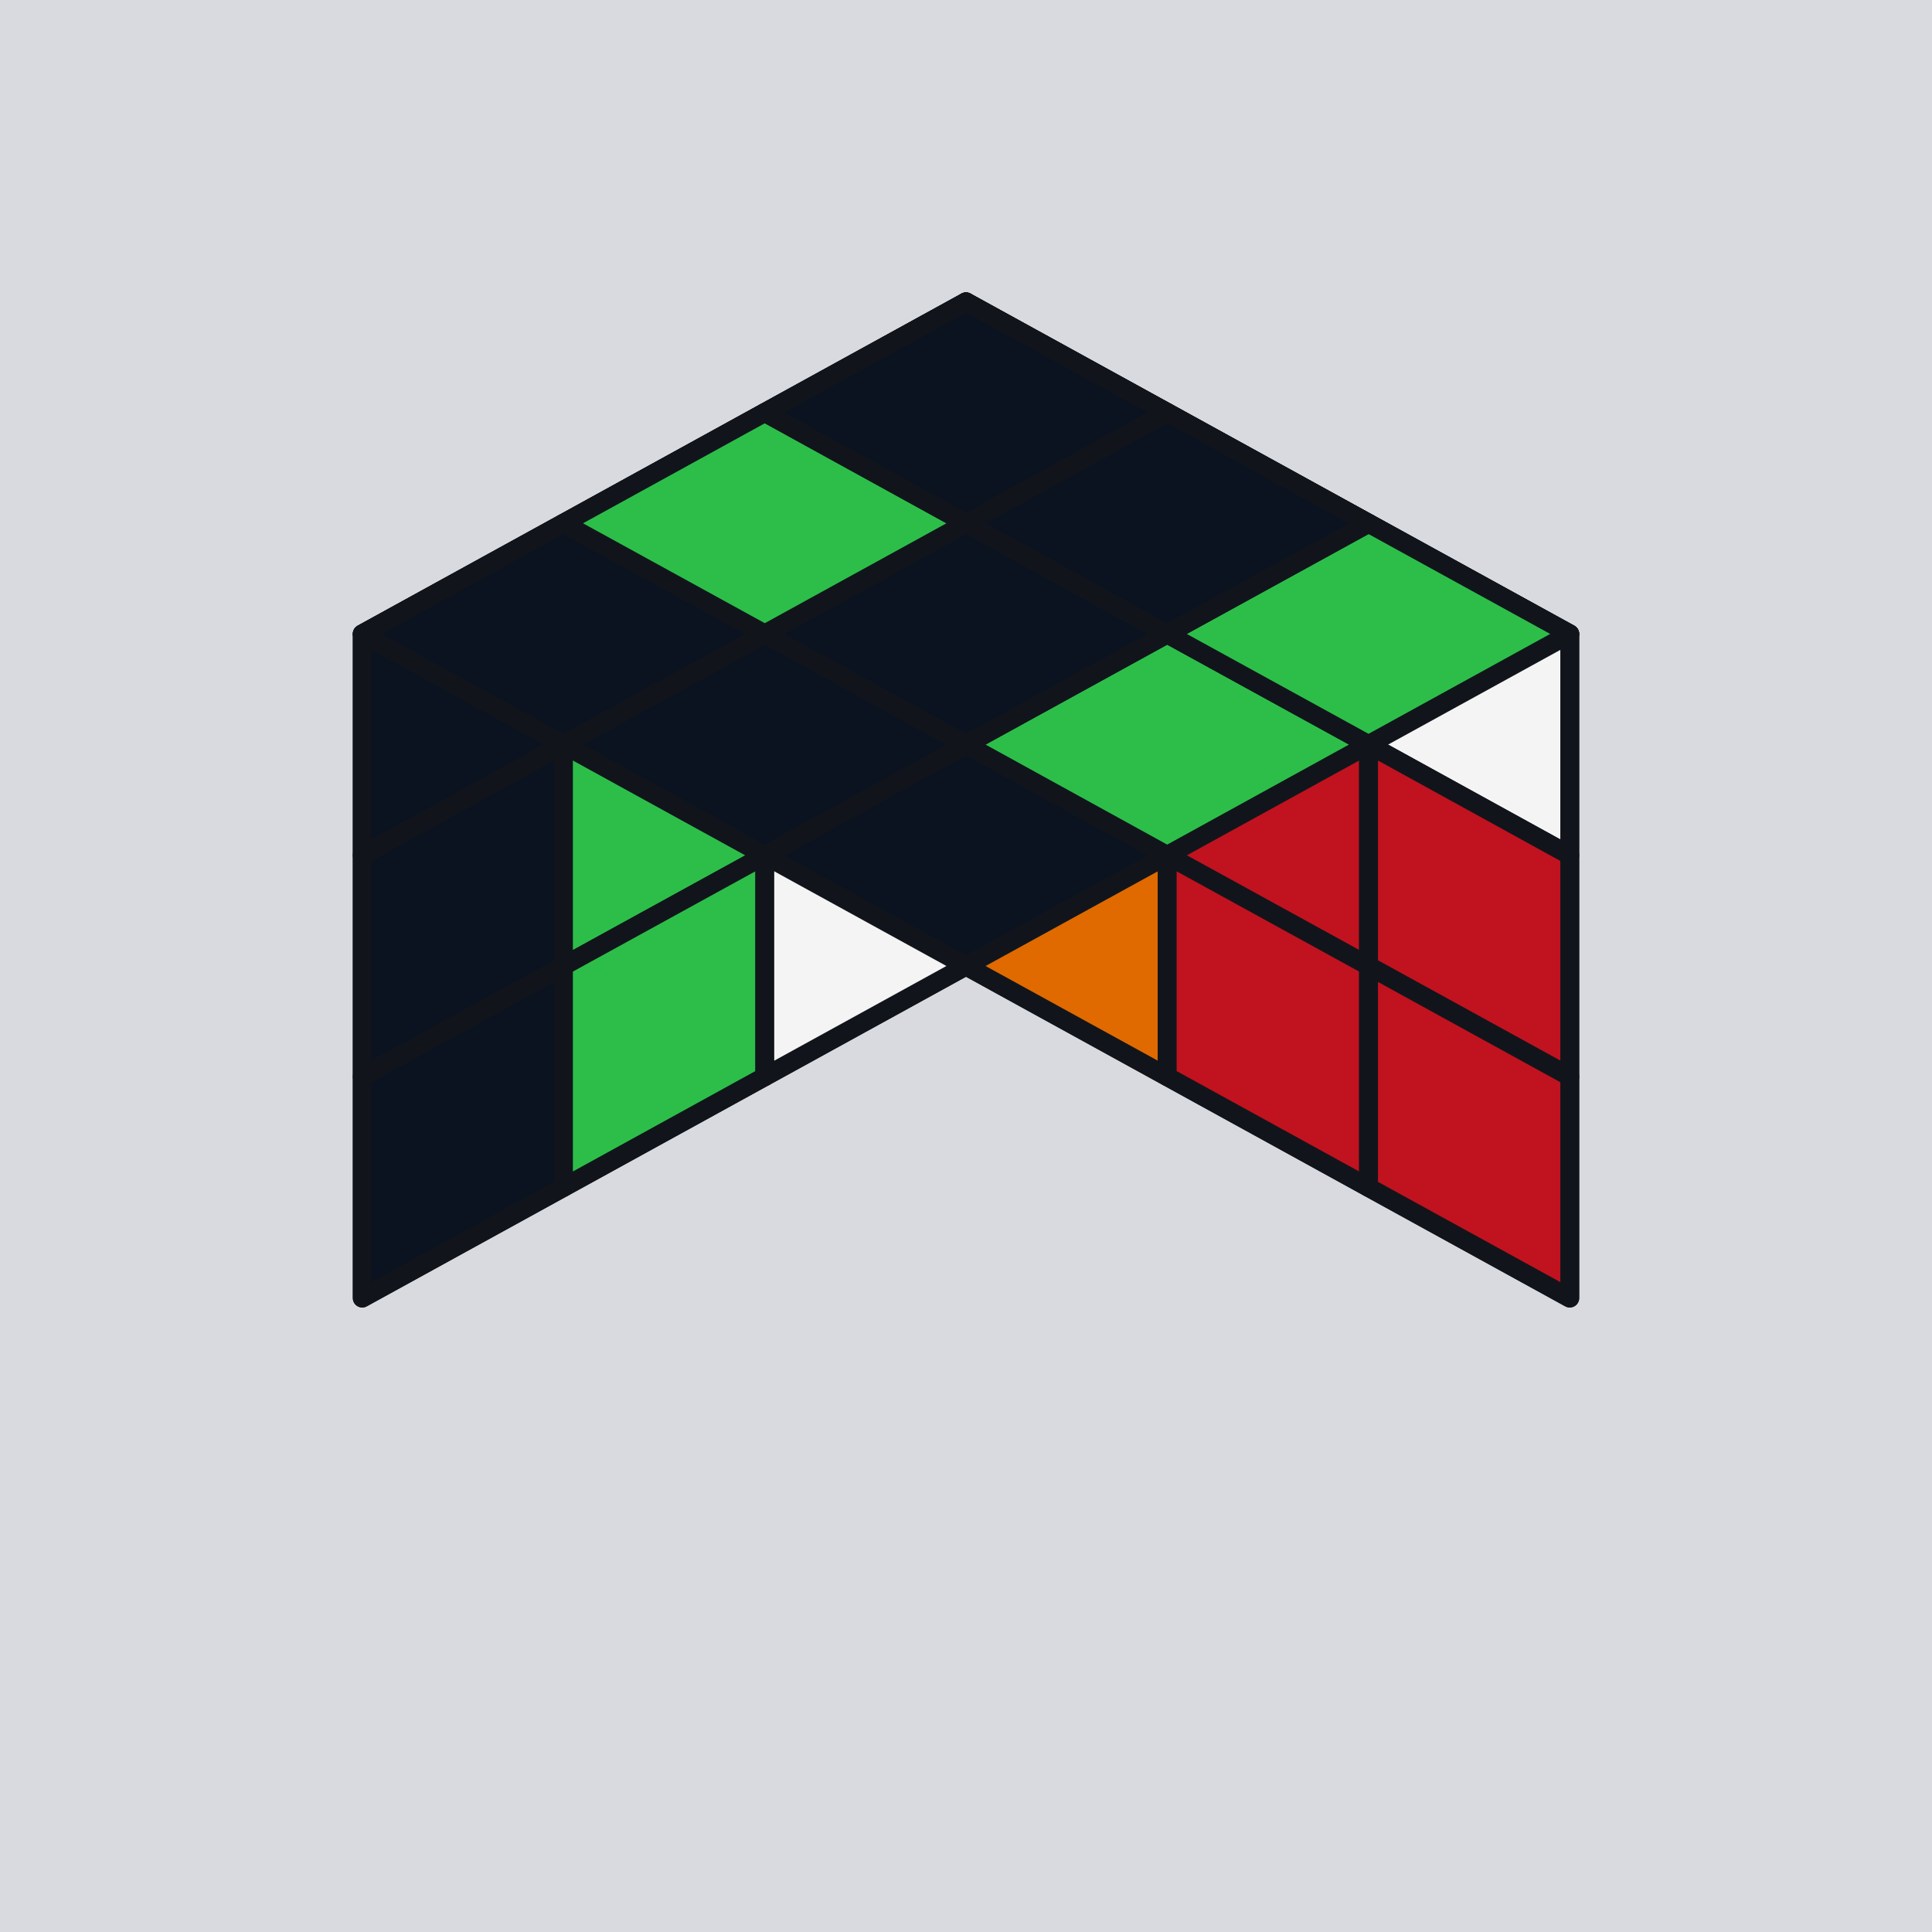
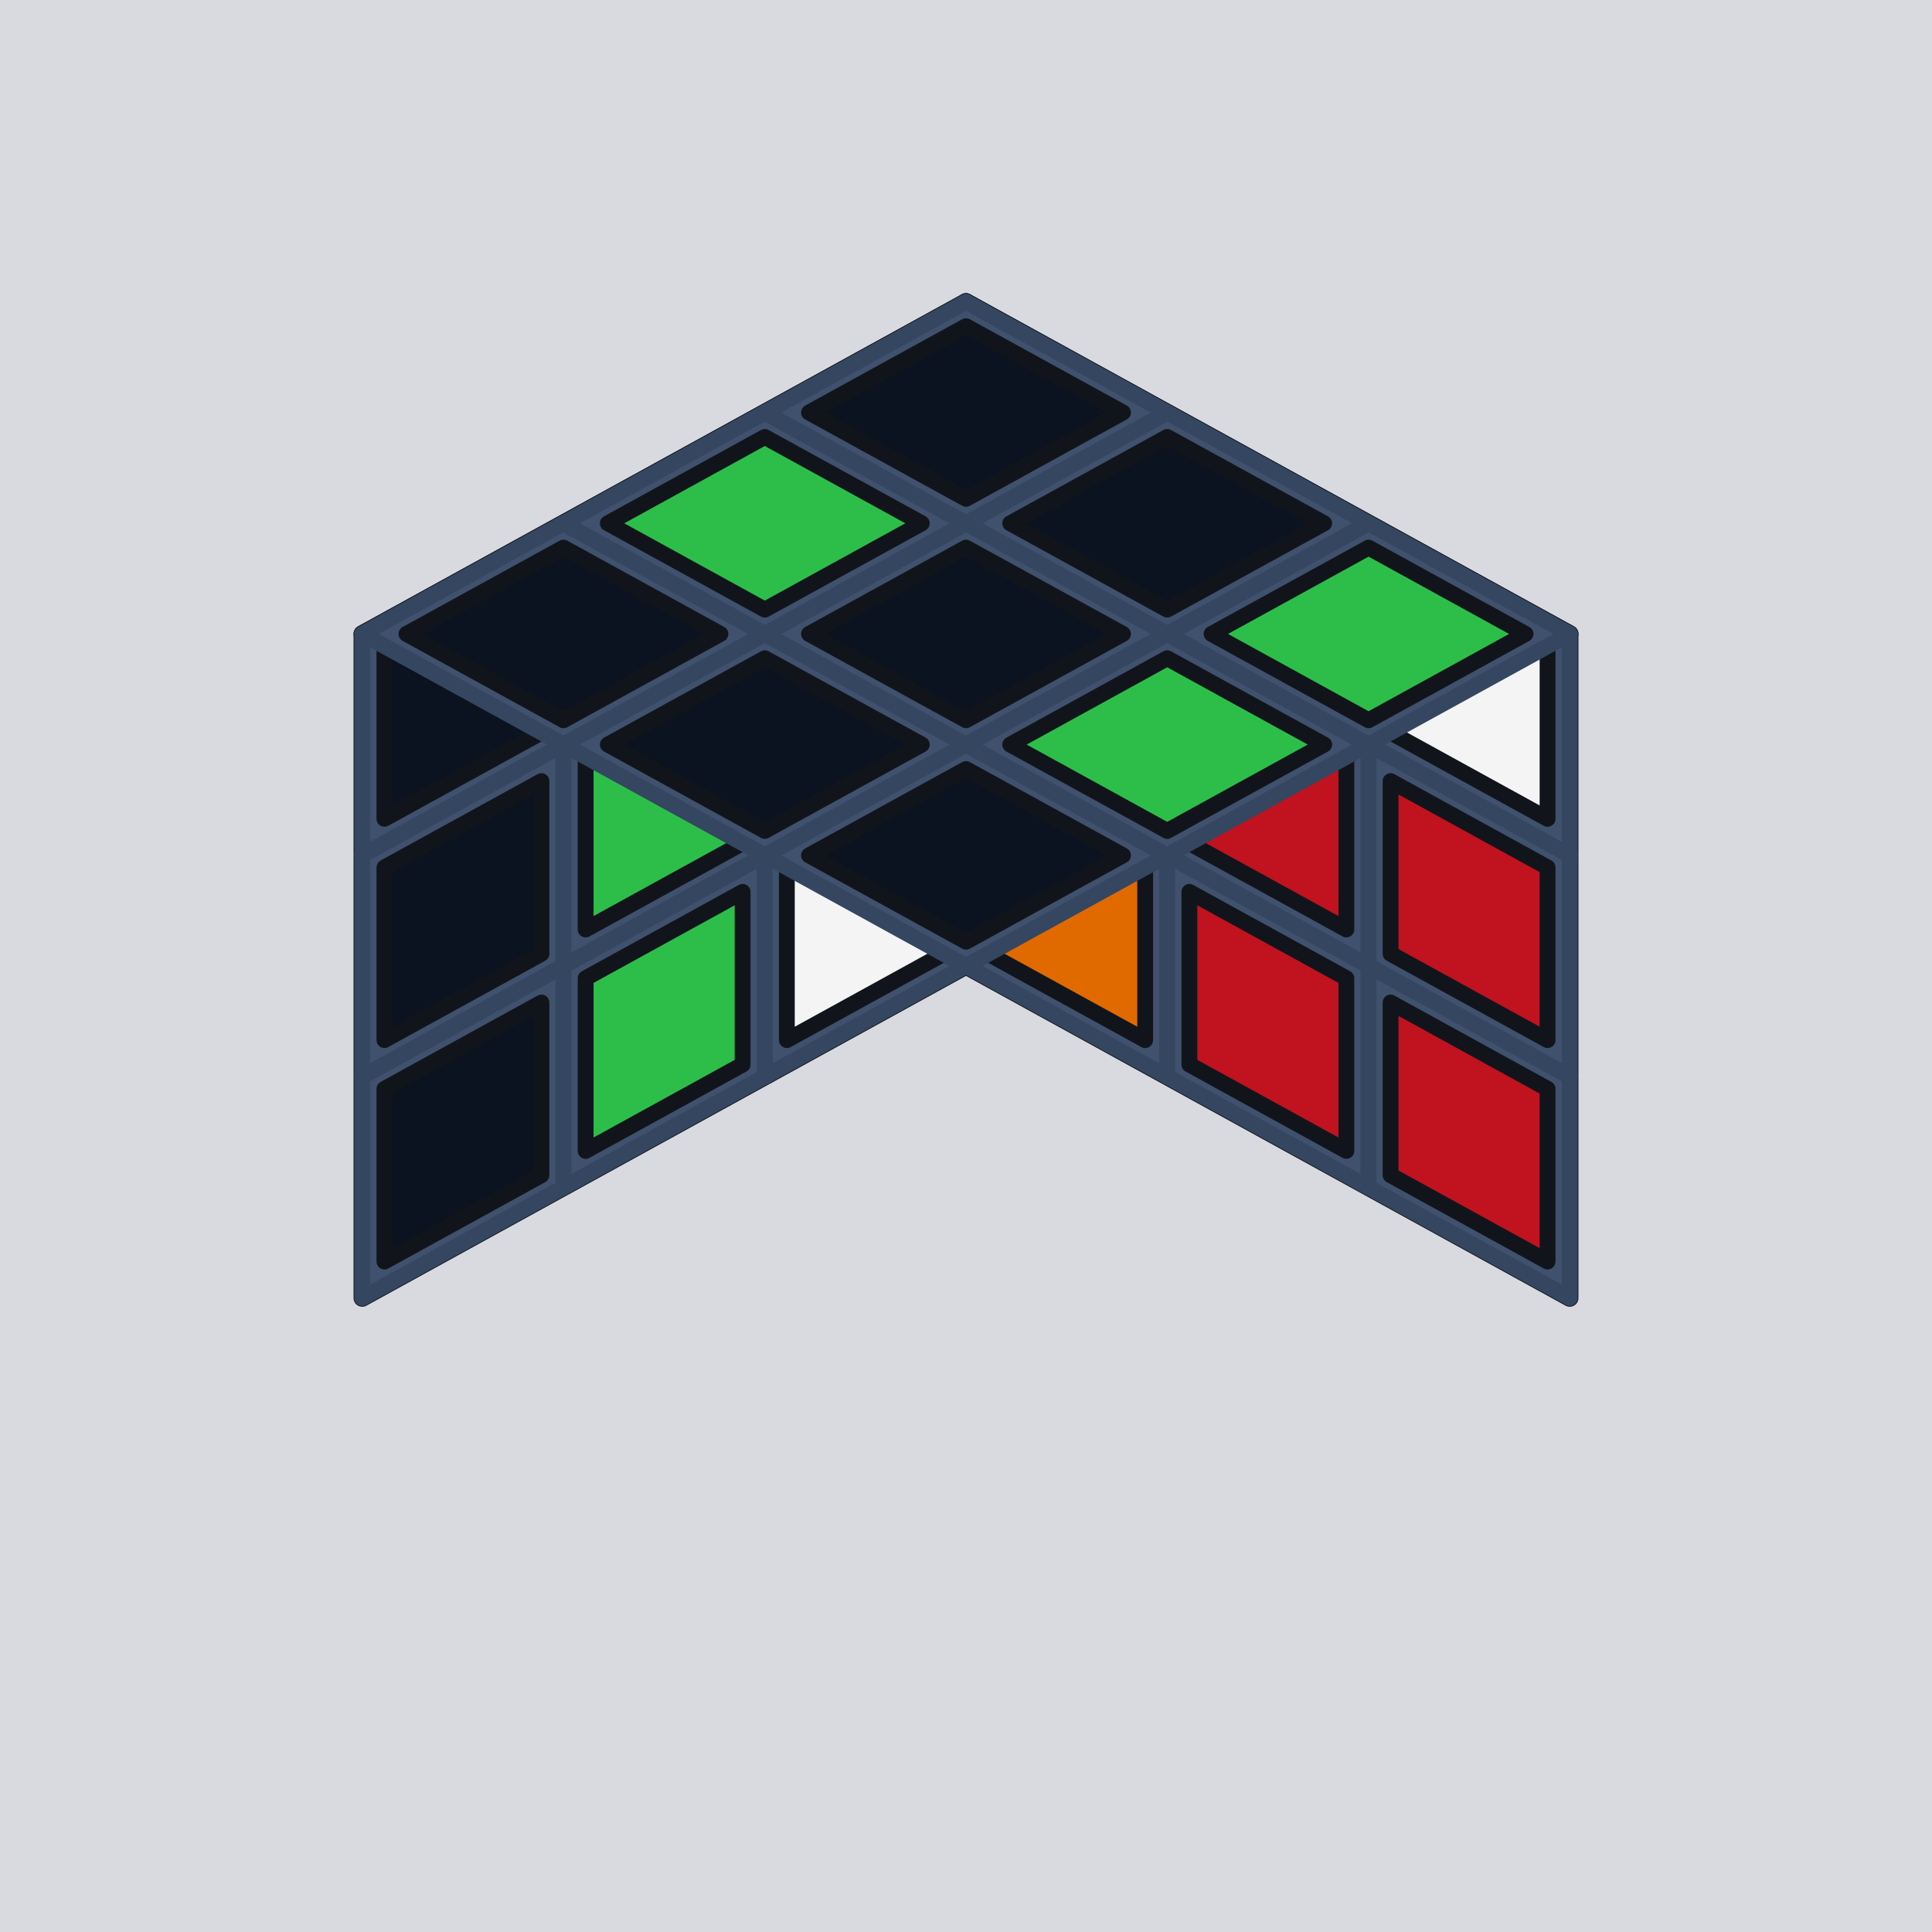
<svg xmlns="http://www.w3.org/2000/svg" viewBox="0 0 128 128">
  <rect x="0" y="0" width="128" height="128" fill="#D8DADF" />
-   <polygon points="64.00,64.00 104.00,42.00 64.00,20.00 24.00,42.00" fill="#0B1220" stroke="#11151B" stroke-width="1.25" stroke-linejoin="round" />
-   <polygon points="24.00,42.00 64.00,20.00 64.00,64.00 24.00,86.00" fill="#0B1220" stroke="#11151B" stroke-width="1.25" stroke-linejoin="round" />
-   <polygon points="64.00,20.00 104.00,42.00 104.00,86.00 64.00,64.00" fill="#0B1220" stroke="#11151B" stroke-width="1.25" stroke-linejoin="round" />
-   <polygon points="24.00,42.00 37.33,34.67 37.33,49.33 24.00,56.67" fill="#0B1220" stroke="#11151B" stroke-width="1.25" stroke-linejoin="round" />
-   <polygon points="37.33,34.67 50.67,27.33 50.67,42.00 37.33,49.33" fill="#E06A00" stroke="#11151B" stroke-width="1.25" stroke-linejoin="round" />
-   <polygon points="50.67,27.33 64.00,20.00 64.00,34.67 50.67,42.00" fill="#0B1220" stroke="#11151B" stroke-width="1.25" stroke-linejoin="round" />
-   <polygon points="24.00,56.67 37.33,49.33 37.33,64.00 24.00,71.33" fill="#0B1220" stroke="#11151B" stroke-width="1.25" stroke-linejoin="round" />
-   <polygon points="37.33,49.33 50.67,42.00 50.67,56.67 37.33,64.00" fill="#2DBE4A" stroke="#11151B" stroke-width="1.25" stroke-linejoin="round" />
-   <polygon points="50.67,42.00 64.00,34.67 64.00,49.33 50.67,56.67" fill="#0B1220" stroke="#11151B" stroke-width="1.25" stroke-linejoin="round" />
-   <polygon points="24.00,71.33 37.33,64.00 37.33,78.67 24.00,86.00" fill="#0B1220" stroke="#11151B" stroke-width="1.25" stroke-linejoin="round" />
-   <polygon points="37.33,64.00 50.67,56.67 50.67,71.33 37.33,78.67" fill="#2DBE4A" stroke="#11151B" stroke-width="1.25" stroke-linejoin="round" />
-   <polygon points="50.67,56.67 64.00,49.33 64.00,64.00 50.67,71.33" fill="#F4F4F4" stroke="#11151B" stroke-width="1.25" stroke-linejoin="round" />
-   <polygon points="64.00,20.00 77.33,27.33 77.33,42.00 64.00,34.67" fill="#0B1220" stroke="#11151B" stroke-width="1.25" stroke-linejoin="round" />
-   <polygon points="77.33,27.33 90.67,34.67 90.67,49.33 77.33,42.00" fill="#0B1220" stroke="#11151B" stroke-width="1.25" stroke-linejoin="round" />
-   <polygon points="90.67,34.67 104.00,42.00 104.00,56.67 90.67,49.33" fill="#F4F4F4" stroke="#11151B" stroke-width="1.25" stroke-linejoin="round" />
-   <polygon points="64.00,34.67 77.33,42.00 77.33,56.67 64.00,49.33" fill="#0B1220" stroke="#11151B" stroke-width="1.25" stroke-linejoin="round" />
-   <polygon points="77.33,42.00 90.67,49.33 90.67,64.00 77.33,56.67" fill="#C1121F" stroke="#11151B" stroke-width="1.25" stroke-linejoin="round" />
-   <polygon points="90.67,49.33 104.00,56.67 104.00,71.33 90.67,64.00" fill="#C1121F" stroke="#11151B" stroke-width="1.25" stroke-linejoin="round" />
-   <polygon points="64.00,49.33 77.33,56.67 77.33,71.33 64.00,64.00" fill="#E06A00" stroke="#11151B" stroke-width="1.25" stroke-linejoin="round" />
-   <polygon points="77.33,56.67 90.67,64.00 90.67,78.67 77.33,71.33" fill="#C1121F" stroke="#11151B" stroke-width="1.25" stroke-linejoin="round" />
-   <polygon points="90.67,64.00 104.00,71.33 104.00,86.00 90.67,78.67" fill="#C1121F" stroke="#11151B" stroke-width="1.25" stroke-linejoin="round" />
-   <polygon points="64.00,64.00 77.33,56.67 64.00,49.33 50.67,56.67" fill="#0B1220" stroke="#11151B" stroke-width="1.25" stroke-linejoin="round" />
-   <polygon points="77.33,56.67 90.67,49.33 77.33,42.00 64.00,49.33" fill="#2DBE4A" stroke="#11151B" stroke-width="1.25" stroke-linejoin="round" />
-   <polygon points="90.67,49.33 104.00,42.00 90.67,34.67 77.33,42.00" fill="#2DBE4A" stroke="#11151B" stroke-width="1.25" stroke-linejoin="round" />
-   <polygon points="50.67,56.67 64.00,49.33 50.67,42.00 37.33,49.33" fill="#0B1220" stroke="#11151B" stroke-width="1.25" stroke-linejoin="round" />
-   <polygon points="64.00,49.33 77.33,42.00 64.00,34.67 50.67,42.00" fill="#0B1220" stroke="#11151B" stroke-width="1.25" stroke-linejoin="round" />
-   <polygon points="77.33,42.00 90.67,34.67 77.33,27.33 64.00,34.67" fill="#0B1220" stroke="#11151B" stroke-width="1.25" stroke-linejoin="round" />
-   <polygon points="37.33,49.33 50.67,42.00 37.33,34.67 24.00,42.00" fill="#0B1220" stroke="#11151B" stroke-width="1.25" stroke-linejoin="round" />
-   <polygon points="50.67,42.00 64.00,34.67 50.67,27.33 37.33,34.67" fill="#2DBE4A" stroke="#11151B" stroke-width="1.25" stroke-linejoin="round" />
-   <polygon points="64.00,34.67 77.33,27.33 64.00,20.00 50.67,27.33" fill="#0B1220" stroke="#11151B" stroke-width="1.25" stroke-linejoin="round" />
+   <polygon points="64.00,64.00 104.00,42.00 64.00,20.00 24.00,42.00" fill="#0B1220" stroke="#11151B" stroke-width="1.15" stroke-linejoin="round" />
+   <polygon points="24.00,42.00 64.00,20.00 64.00,64.00 24.00,86.00" fill="#0B1220" stroke="#11151B" stroke-width="1.15" stroke-linejoin="round" />
+   <polygon points="64.00,20.00 104.00,42.00 104.00,86.00 64.00,64.00" fill="#0B1220" stroke="#11151B" stroke-width="1.15" stroke-linejoin="round" />
+   <polygon points="24.00,42.00 37.33,34.67 37.33,49.33 24.00,56.67" fill="#3F516D" stroke="#344660" stroke-width="1.05" stroke-linejoin="round" />
+   <polygon points="25.47,42.81 35.87,37.09 35.87,48.53 25.47,54.25" fill="#0B1220" stroke="#11151B" stroke-width="1.05" stroke-linejoin="round" />
+   <polygon points="37.33,34.67 50.67,27.33 50.67,42.00 37.33,49.33" fill="#3F516D" stroke="#344660" stroke-width="1.05" stroke-linejoin="round" />
+   <polygon points="38.80,35.47 49.20,29.75 49.20,41.19 38.80,46.91" fill="#E06A00" stroke="#11151B" stroke-width="1.05" stroke-linejoin="round" />
+   <polygon points="50.67,27.33 64.00,20.00 64.00,34.67 50.67,42.00" fill="#3F516D" stroke="#344660" stroke-width="1.05" stroke-linejoin="round" />
+   <polygon points="52.13,28.14 62.53,22.42 62.53,33.86 52.13,39.58" fill="#0B1220" stroke="#11151B" stroke-width="1.05" stroke-linejoin="round" />
+   <polygon points="24.00,56.67 37.33,49.33 37.33,64.00 24.00,71.33" fill="#3F516D" stroke="#344660" stroke-width="1.05" stroke-linejoin="round" />
+   <polygon points="25.47,57.47 35.87,51.75 35.87,63.19 25.47,68.91" fill="#0B1220" stroke="#11151B" stroke-width="1.05" stroke-linejoin="round" />
+   <polygon points="37.33,49.33 50.67,42.00 50.67,56.67 37.33,64.00" fill="#3F516D" stroke="#344660" stroke-width="1.05" stroke-linejoin="round" />
+   <polygon points="38.80,50.14 49.20,44.42 49.20,55.86 38.80,61.58" fill="#2DBE4A" stroke="#11151B" stroke-width="1.05" stroke-linejoin="round" />
+   <polygon points="50.67,42.00 64.00,34.67 64.00,49.33 50.67,56.67" fill="#3F516D" stroke="#344660" stroke-width="1.05" stroke-linejoin="round" />
+   <polygon points="52.13,42.81 62.53,37.09 62.53,48.53 52.13,54.25" fill="#0B1220" stroke="#11151B" stroke-width="1.05" stroke-linejoin="round" />
+   <polygon points="24.00,71.33 37.33,64.00 37.33,78.67 24.00,86.00" fill="#3F516D" stroke="#344660" stroke-width="1.05" stroke-linejoin="round" />
+   <polygon points="25.47,72.14 35.87,66.42 35.87,77.86 25.47,83.58" fill="#0B1220" stroke="#11151B" stroke-width="1.05" stroke-linejoin="round" />
+   <polygon points="37.33,64.00 50.67,56.67 50.67,71.33 37.33,78.67" fill="#3F516D" stroke="#344660" stroke-width="1.05" stroke-linejoin="round" />
+   <polygon points="38.80,64.81 49.20,59.09 49.20,70.53 38.80,76.25" fill="#2DBE4A" stroke="#11151B" stroke-width="1.05" stroke-linejoin="round" />
+   <polygon points="50.67,56.67 64.00,49.33 64.00,64.00 50.67,71.33" fill="#3F516D" stroke="#344660" stroke-width="1.05" stroke-linejoin="round" />
+   <polygon points="52.13,57.47 62.53,51.75 62.53,63.19 52.13,68.91" fill="#F4F4F4" stroke="#11151B" stroke-width="1.05" stroke-linejoin="round" />
+   <polygon points="64.00,20.00 77.33,27.33 77.33,42.00 64.00,34.67" fill="#3F516D" stroke="#344660" stroke-width="1.05" stroke-linejoin="round" />
+   <polygon points="65.47,22.42 75.87,28.14 75.87,39.58 65.47,33.86" fill="#0B1220" stroke="#11151B" stroke-width="1.05" stroke-linejoin="round" />
+   <polygon points="77.33,27.33 90.67,34.67 90.67,49.33 77.33,42.00" fill="#3F516D" stroke="#344660" stroke-width="1.05" stroke-linejoin="round" />
+   <polygon points="78.80,29.75 89.20,35.47 89.20,46.91 78.80,41.19" fill="#0B1220" stroke="#11151B" stroke-width="1.05" stroke-linejoin="round" />
+   <polygon points="90.67,34.67 104.00,42.00 104.00,56.67 90.67,49.33" fill="#3F516D" stroke="#344660" stroke-width="1.05" stroke-linejoin="round" />
+   <polygon points="92.13,37.09 102.53,42.81 102.53,54.25 92.13,48.53" fill="#F4F4F4" stroke="#11151B" stroke-width="1.05" stroke-linejoin="round" />
+   <polygon points="64.00,34.67 77.33,42.00 77.33,56.67 64.00,49.33" fill="#3F516D" stroke="#344660" stroke-width="1.05" stroke-linejoin="round" />
+   <polygon points="65.47,37.09 75.87,42.81 75.87,54.25 65.47,48.53" fill="#0B1220" stroke="#11151B" stroke-width="1.05" stroke-linejoin="round" />
+   <polygon points="77.33,42.00 90.67,49.33 90.67,64.00 77.33,56.67" fill="#3F516D" stroke="#344660" stroke-width="1.05" stroke-linejoin="round" />
+   <polygon points="78.80,44.42 89.20,50.14 89.20,61.58 78.80,55.86" fill="#C1121F" stroke="#11151B" stroke-width="1.05" stroke-linejoin="round" />
+   <polygon points="90.67,49.33 104.00,56.67 104.00,71.33 90.67,64.00" fill="#3F516D" stroke="#344660" stroke-width="1.05" stroke-linejoin="round" />
+   <polygon points="92.13,51.75 102.53,57.47 102.53,68.91 92.13,63.19" fill="#C1121F" stroke="#11151B" stroke-width="1.05" stroke-linejoin="round" />
+   <polygon points="64.00,49.33 77.33,56.67 77.33,71.33 64.00,64.00" fill="#3F516D" stroke="#344660" stroke-width="1.05" stroke-linejoin="round" />
+   <polygon points="65.47,51.75 75.87,57.47 75.87,68.91 65.47,63.19" fill="#E06A00" stroke="#11151B" stroke-width="1.05" stroke-linejoin="round" />
+   <polygon points="77.33,56.67 90.67,64.00 90.67,78.67 77.33,71.33" fill="#3F516D" stroke="#344660" stroke-width="1.05" stroke-linejoin="round" />
+   <polygon points="78.80,59.09 89.20,64.81 89.20,76.25 78.80,70.53" fill="#C1121F" stroke="#11151B" stroke-width="1.05" stroke-linejoin="round" />
+   <polygon points="90.67,64.00 104.00,71.33 104.00,86.00 90.67,78.67" fill="#3F516D" stroke="#344660" stroke-width="1.05" stroke-linejoin="round" />
+   <polygon points="92.13,66.42 102.53,72.14 102.53,83.58 92.13,77.86" fill="#C1121F" stroke="#11151B" stroke-width="1.05" stroke-linejoin="round" />
+   <polygon points="64.00,64.00 77.33,56.67 64.00,49.33 50.67,56.67" fill="#3F516D" stroke="#344660" stroke-width="1.05" stroke-linejoin="round" />
+   <polygon points="64.00,62.39 74.40,56.67 64.00,50.95 53.60,56.67" fill="#0B1220" stroke="#11151B" stroke-width="1.05" stroke-linejoin="round" />
+   <polygon points="77.33,56.67 90.67,49.33 77.33,42.00 64.00,49.33" fill="#3F516D" stroke="#344660" stroke-width="1.05" stroke-linejoin="round" />
+   <polygon points="77.33,55.05 87.73,49.33 77.33,43.61 66.93,49.33" fill="#2DBE4A" stroke="#11151B" stroke-width="1.05" stroke-linejoin="round" />
+   <polygon points="90.67,49.33 104.00,42.00 90.67,34.67 77.33,42.00" fill="#3F516D" stroke="#344660" stroke-width="1.05" stroke-linejoin="round" />
+   <polygon points="90.67,47.72 101.07,42.00 90.67,36.28 80.27,42.00" fill="#2DBE4A" stroke="#11151B" stroke-width="1.05" stroke-linejoin="round" />
+   <polygon points="50.67,56.67 64.00,49.33 50.67,42.00 37.33,49.33" fill="#3F516D" stroke="#344660" stroke-width="1.05" stroke-linejoin="round" />
+   <polygon points="50.67,55.05 61.07,49.33 50.67,43.61 40.27,49.33" fill="#0B1220" stroke="#11151B" stroke-width="1.05" stroke-linejoin="round" />
+   <polygon points="64.00,49.33 77.33,42.00 64.00,34.67 50.67,42.00" fill="#3F516D" stroke="#344660" stroke-width="1.05" stroke-linejoin="round" />
+   <polygon points="64.00,47.72 74.40,42.00 64.00,36.28 53.60,42.00" fill="#0B1220" stroke="#11151B" stroke-width="1.05" stroke-linejoin="round" />
+   <polygon points="77.33,42.00 90.67,34.67 77.33,27.33 64.00,34.67" fill="#3F516D" stroke="#344660" stroke-width="1.05" stroke-linejoin="round" />
+   <polygon points="77.33,40.39 87.73,34.67 77.33,28.95 66.93,34.67" fill="#0B1220" stroke="#11151B" stroke-width="1.05" stroke-linejoin="round" />
+   <polygon points="37.33,49.33 50.67,42.00 37.33,34.67 24.00,42.00" fill="#3F516D" stroke="#344660" stroke-width="1.05" stroke-linejoin="round" />
+   <polygon points="37.33,47.72 47.73,42.00 37.33,36.28 26.93,42.00" fill="#0B1220" stroke="#11151B" stroke-width="1.05" stroke-linejoin="round" />
+   <polygon points="50.67,42.00 64.00,34.67 50.67,27.33 37.33,34.67" fill="#3F516D" stroke="#344660" stroke-width="1.05" stroke-linejoin="round" />
+   <polygon points="50.67,40.39 61.07,34.67 50.67,28.95 40.27,34.67" fill="#2DBE4A" stroke="#11151B" stroke-width="1.05" stroke-linejoin="round" />
+   <polygon points="64.00,34.67 77.33,27.33 64.00,20.00 50.67,27.33" fill="#3F516D" stroke="#344660" stroke-width="1.05" stroke-linejoin="round" />
+   <polygon points="64.00,33.05 74.40,27.33 64.00,21.61 53.60,27.33" fill="#0B1220" stroke="#11151B" stroke-width="1.05" stroke-linejoin="round" />
</svg>
